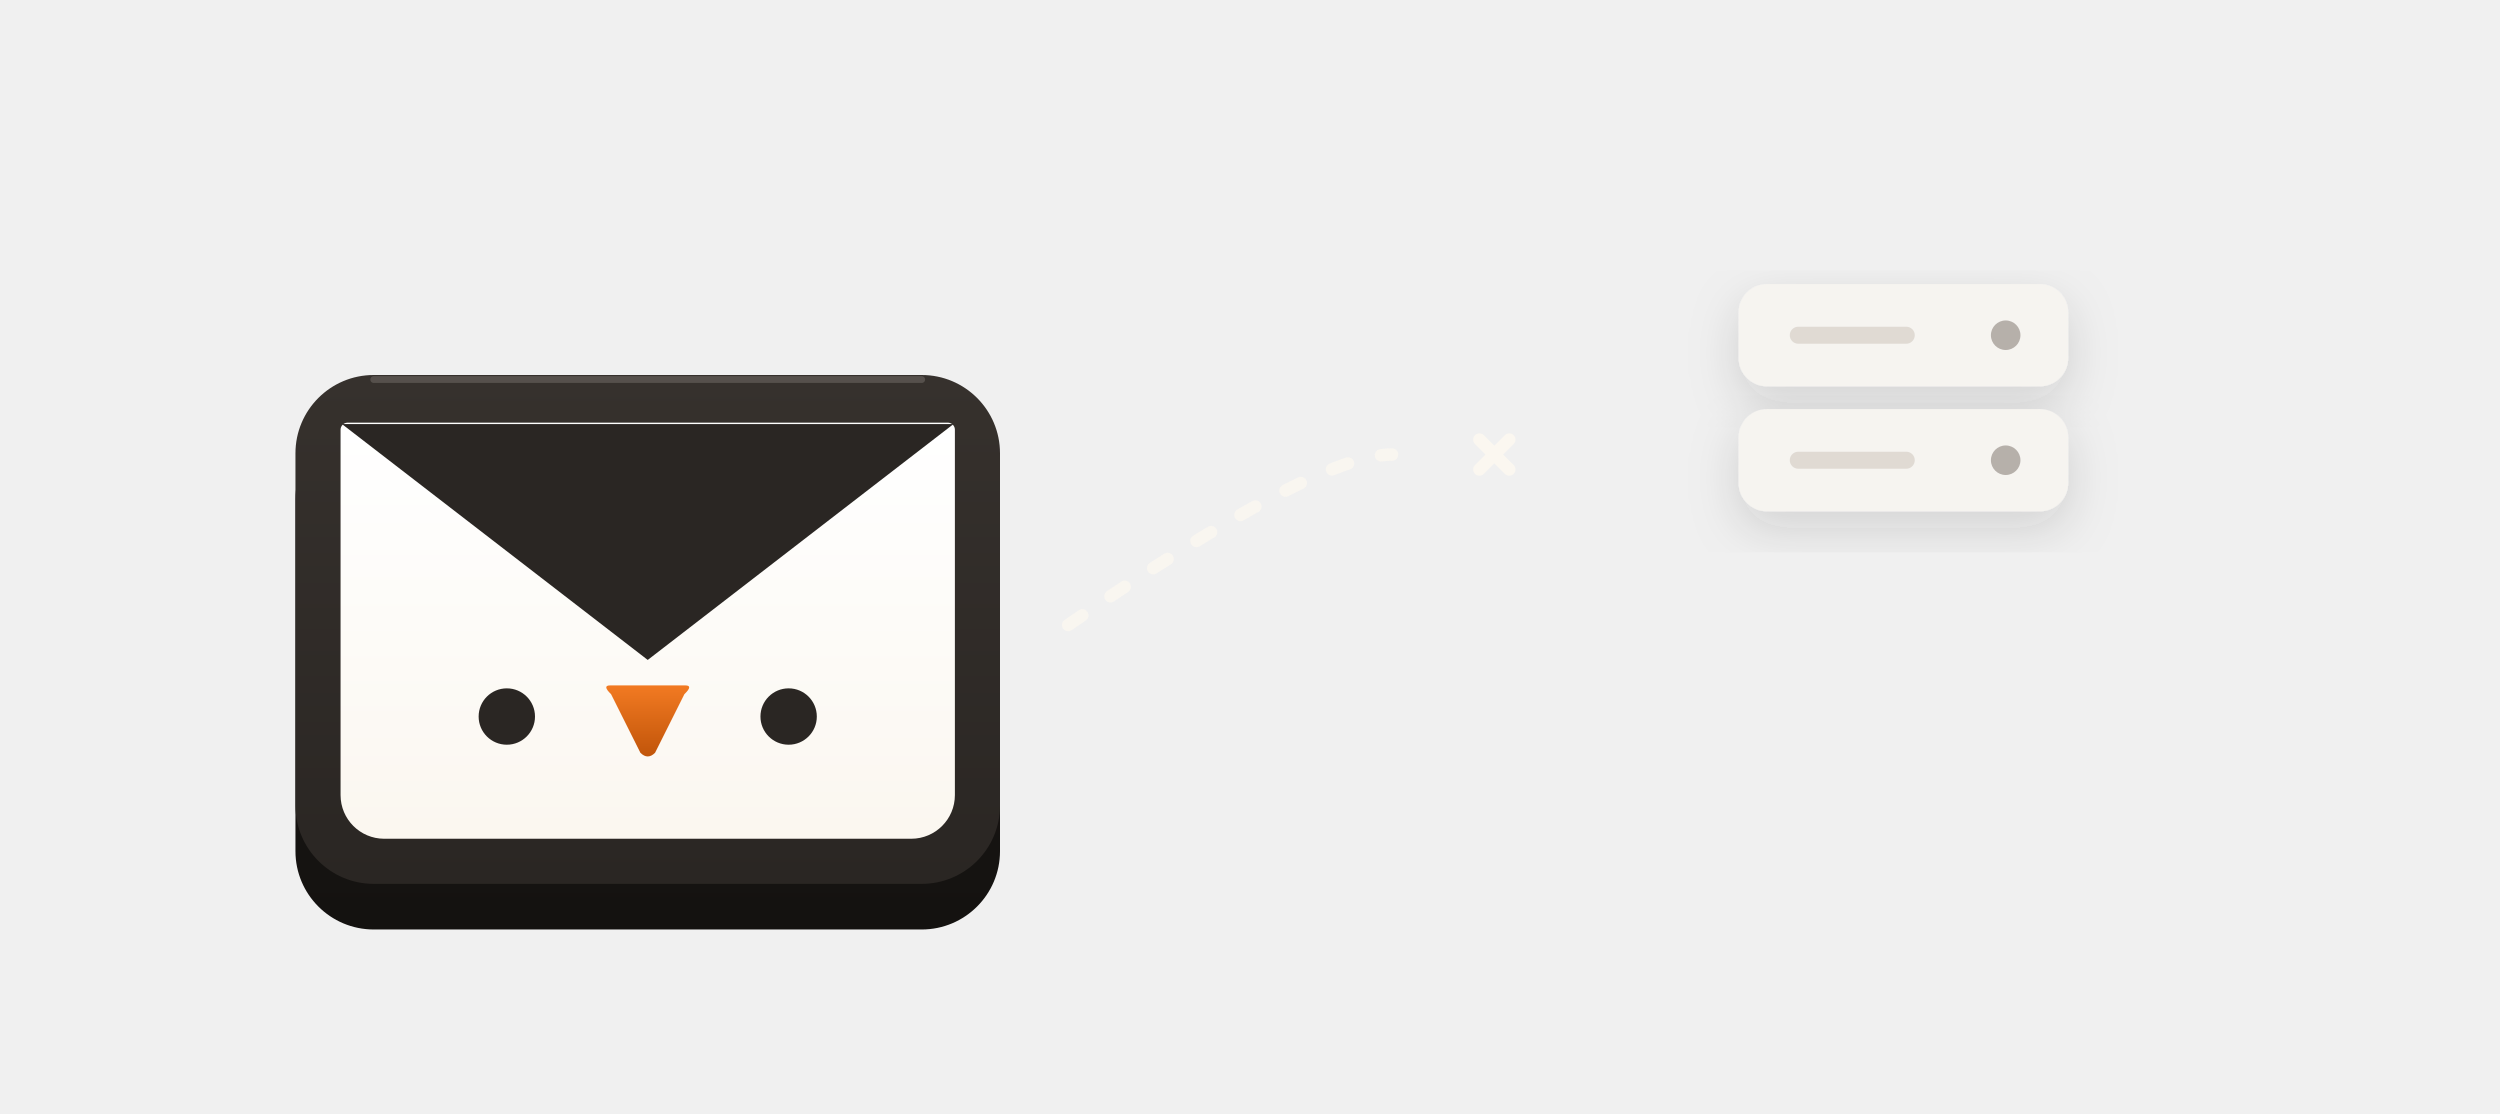
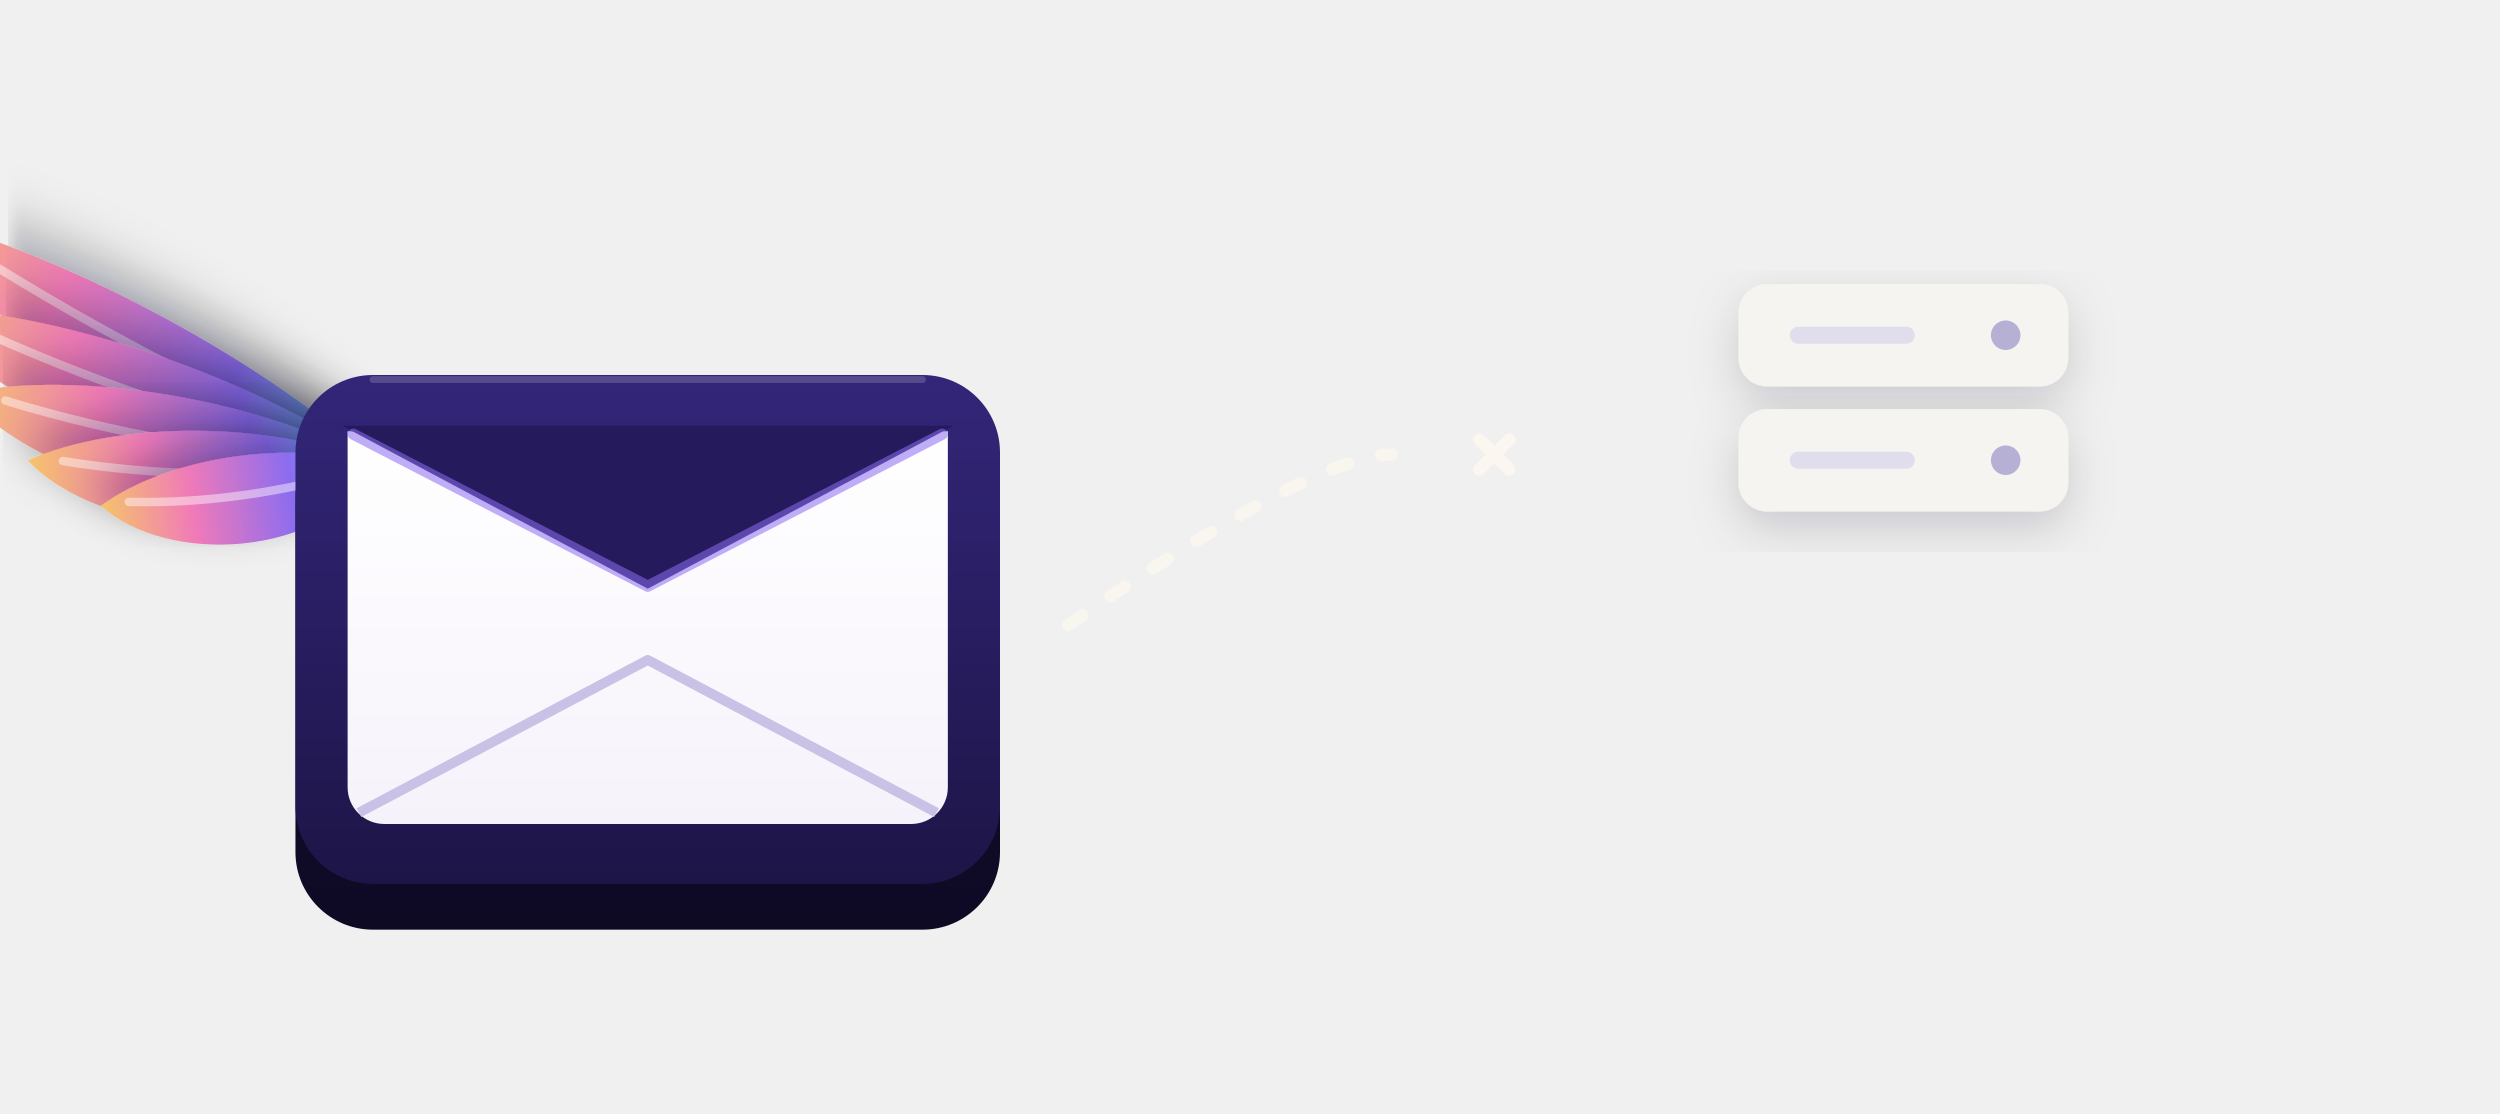
<svg xmlns="http://www.w3.org/2000/svg" width="440" height="196" viewBox="0 0 440 196">
  <defs>
-     <linearGradient id="cband" x1="0" x2="0" y1="0" y2="1">
-       <stop offset="0" stop-color="#8b7d71" />
-       <stop offset="1" stop-color="#7c6f64" />
+     <linearGradient id="frame" x1="0" x2="0" y1="0" y2="1">
+       <stop offset="0" stop-color="#33267a" />
+       <stop offset="1" stop-color="#1d1547" />
    </linearGradient>
-     <linearGradient id="cbevel" x1="0" x2="0" y1="0" y2="1">
-       <stop offset="0" stop-color="#fbf7f0" stop-opacity="0.18" />
-       <stop offset="0.1" stop-color="#fbf7f0" stop-opacity="0" />
-       <stop offset="0.85" stop-color="#000" stop-opacity="0" />
-       <stop offset="1" stop-color="#000" stop-opacity="0.12" />
+     <linearGradient id="lip" x1="0" x2="0" y1="0" y2="1">
+       <stop offset="0" stop-color="#140f33" />
+       <stop offset="1" stop-color="#0e0a24" />
    </linearGradient>
-     <linearGradient id="cink" x1="0" x2="0" y1="0" y2="1">
-       <stop offset="0" stop-color="#36312d" />
-       <stop offset="1" stop-color="#2a2623" />
+     <linearGradient id="paper" x1="0" x2="0" y1="0" y2="1">
+       <stop offset="0" stop-color="#ffffff" />
+       <stop offset="1" stop-color="#f6f2fb" />
    </linearGradient>
-     <linearGradient id="clip" x1="0" x2="0" y1="0" y2="1">
-       <stop offset="0" stop-color="#1c1917" />
-       <stop offset="1" stop-color="#141210" />
+     <linearGradient id="wing" x1="0" x2="1" y1="0" y2="0">
+       <stop offset="0" stop-color="#5ad1e8" />
+       <stop offset="0.32" stop-color="#8b6cf0" />
+       <stop offset="0.68" stop-color="#f07ab8" />
+       <stop offset="1" stop-color="#f5c46b" />
    </linearGradient>
-     <linearGradient id="cpaper" x1="0" x2="0" y1="0" y2="1">
-       <stop offset="0" stop-color="#ffffff" />
-       <stop offset="1" stop-color="#fbf7f0" />
-     </linearGradient>
-     <linearGradient id="cbeak" x1="0" x2="0" y1="0" y2="1">
-       <stop offset="0" stop-color="#f27a22" />
-       <stop offset="1" stop-color="#c1550a" />
-     </linearGradient>
-     <filter id="cshade" x="-30%" y="-30%" width="160%" height="170%">
-       <feDropShadow dx="0" dy="3" stdDeviation="4" flood-color="#1c1917" flood-opacity="0.28" />
+     <filter id="shade" x="-30%" y="-30%" width="160%" height="170%">
+       <feDropShadow dx="0" dy="3" stdDeviation="4" flood-color="#0e0a24" flood-opacity="0.32" />
    </filter>
  </defs>
-   <path d="M65.78 74.04H162.22A13.78 13.78 0 0 1 176 87.81V149.81A13.78 13.78 0 0 1 162.22 163.59H65.78A13.78 13.78 0 0 1 52 149.81V87.81A13.78 13.78 0 0 1 65.78 74.04Z" fill="url(#clip)" />
-   <path d="M65.78 66H162.22A13.78 13.78 0 0 1 176 79.78V141.78A13.78 13.78 0 0 1 162.22 155.56H65.78A13.78 13.78 0 0 1 52 141.78V79.78A13.78 13.78 0 0 1 65.78 66Z" fill="url(#cink)" />
-   <path d="M65.78 66.8H162.22" stroke="#fbf7f0" stroke-opacity="0.16" stroke-width="1.2" stroke-linecap="round" />
-   <path d="M61.18 75.63H166.82V139.94A6.44 6.44 0 0 1 160.39 146.38H67.61A6.44 6.44 0 0 1 61.18 139.94Z" fill="url(#cpaper)" stroke="url(#cpaper)" stroke-width="2.48" stroke-linejoin="round" />
-   <path d="M60.18 74.63L114 116.15L167.82 74.63Z" fill="#2a2623" />
-   <circle cx="89.2" cy="126.11" r="4.96" fill="#2a2623" />
-   <circle cx="138.8" cy="126.11" r="4.96" fill="#2a2623" />
-   <path d="M107.39 120.63H120.61Q122.06 120.63 120.45 122.18L115.29 132.49Q114 133.78 112.71 132.49L107.55 122.18Q105.94 120.63 107.39 120.63Z" fill="url(#cbeak)" />
+   <g transform="translate(66.88 82.12) rotate(208)">
+     <path d="M0 0C23.56 -14.88 75.39 -11.9 94.24 0C70.68 6.7 28.27 7.44 0 0Z" fill="url(#wing)" filter="url(#shade)" />
+     <path d="M5.65 0Q47.12 -3.27 84.82 0" fill="none" stroke="#ffffff" stroke-opacity="0.45" stroke-width="1.49" stroke-linecap="round" />
+   </g>
+   <g transform="translate(66.88 82.12) rotate(199)">
+     <path d="M0 0C21.39 -16.12 68.45 -12.9 85.56 0C64.17 7.25 25.67 8.06 0 0Z" fill="url(#wing)" filter="url(#shade)" />
+     <path d="M5.13 0Q42.78 -3.55 77 0" fill="none" stroke="#ffffff" stroke-opacity="0.45" stroke-width="1.49" stroke-linecap="round" />
+   </g>
+   <g transform="translate(66.88 82.12) rotate(190)">
+     <path d="M0 0C18.6 -16.74 59.52 -13.39 74.4 0C55.8 7.53 22.32 8.37 0 0Z" fill="url(#wing)" filter="url(#shade)" />
+     <path d="M4.46 0Q37.2 -3.68 66.96 0" fill="none" stroke="#ffffff" stroke-opacity="0.45" stroke-width="1.49" stroke-linecap="round" />
+   </g>
+   <g transform="translate(66.88 82.12) rotate(181)">
+     <path d="M0 0C15.5 -16.12 49.6 -12.9 62 0C46.5 7.25 18.6 8.06 0 0Z" fill="url(#wing)" filter="url(#shade)" />
+     <path d="M3.72 0Q31 -3.55 55.8 0" fill="none" stroke="#ffffff" stroke-opacity="0.45" stroke-width="1.49" stroke-linecap="round" />
+   </g>
+   <g transform="translate(66.88 82.12) rotate(172)">
+     <path d="M0 0C12.4 -14.88 39.68 -11.9 49.6 0C37.2 6.7 14.88 7.44 0 0Z" fill="url(#wing)" filter="url(#shade)" />
+     <path d="M2.98 0Q24.8 -3.27 44.64 0" fill="none" stroke="#ffffff" stroke-opacity="0.45" stroke-width="1.49" stroke-linecap="round" />
+   </g>
+   <path d="M65.64 74.06H162.36A13.64 13.64 0 0 1 176 87.7V149.98A13.64 13.64 0 0 1 162.36 163.62H65.64A13.64 13.64 0 0 1 52 149.98V87.7A13.64 13.64 0 0 1 65.64 74.06Z" fill="url(#lip)" />
+   <path d="M65.64 66H162.36A13.64 13.64 0 0 1 176 79.64V141.92A13.64 13.64 0 0 1 162.36 155.56H65.64A13.64 13.64 0 0 1 52 141.92V79.64A13.64 13.64 0 0 1 65.64 66Z" fill="url(#frame)" />
+   <path d="M65.64 66.8H162.36" stroke="#fbf7f0" stroke-opacity="0.18" stroke-width="1.2" stroke-linecap="round" />
+   <path d="M61.18 75.92H166.82V138.57A6.45 6.45 0 0 1 160.38 145.02H67.62A6.45 6.45 0 0 1 61.18 138.57Z" fill="url(#paper)" />
+   <path d="M63.18 143.02L114 116.15L164.82 143.02" fill="none" stroke="#c9c1e6" stroke-width="1.74" stroke-linejoin="round" />
+   <path d="M60.18 74.92L114 103.61L167.82 74.92Z" fill="#241a5c" />
+   <path d="M62.18 76.42L114 103.17L165.82 76.42" fill="none" stroke="#8b6cf0" stroke-opacity="0.55" stroke-width="1.98" stroke-linejoin="round" stroke-linecap="round" />
  <path d="M188 110Q231.5 80 245 80" fill="none" stroke="#fbf7f0" stroke-width="2.2" stroke-linecap="round" stroke-dasharray="3 6" opacity="0.8" />
  <g opacity="0.5">
-     <rect x="306" y="50" width="58" height="18" rx="5" fill="#fbf7f0" filter="url(#cshade)" />
-     <rect x="315" y="57.5" width="22" height="3" rx="1.5" fill="#cfc4b6" />
-     <circle cx="353" cy="59" r="2.6" fill="#7c6f64" />
-     <rect x="306" y="72" width="58" height="18" rx="5" fill="#fbf7f0" filter="url(#cshade)" />
-     <rect x="315" y="79.5" width="22" height="3" rx="1.5" fill="#cfc4b6" />
-     <circle cx="353" cy="81" r="2.6" fill="#7c6f64" />
+     <rect x="306" y="50" width="58" height="18" rx="5" fill="#fbf7f0" filter="url(#shade)" />
+     <rect x="315" y="57.5" width="22" height="3" rx="1.5" fill="#d0cbe8" />
+     <circle cx="353" cy="59" r="2.6" fill="#7b70b8" />
+     <rect x="306" y="72" width="58" height="18" rx="5" fill="#fbf7f0" filter="url(#shade)" />
+     <rect x="315" y="79.5" width="22" height="3" rx="1.5" fill="#d0cbe8" />
+     <circle cx="353" cy="81" r="2.6" fill="#7b70b8" />
  </g>
-   <path transform="translate(257.0,74.0) scale(0.75)" d="M4.5 4.5 L11.5 11.5 M11.5 4.5 L4.5 11.5" stroke="#fbf7f0" stroke-width="2.933" fill="none" stroke-linecap="round" stroke-linejoin="round" />
+   <path transform="translate(257 74) scale(0.75)" d="M4.5 4.5L11.5 11.5M11.5 4.5L4.5 11.5" stroke="#fbf7f0" stroke-width="2.93" fill="none" stroke-linecap="round" />
</svg>
